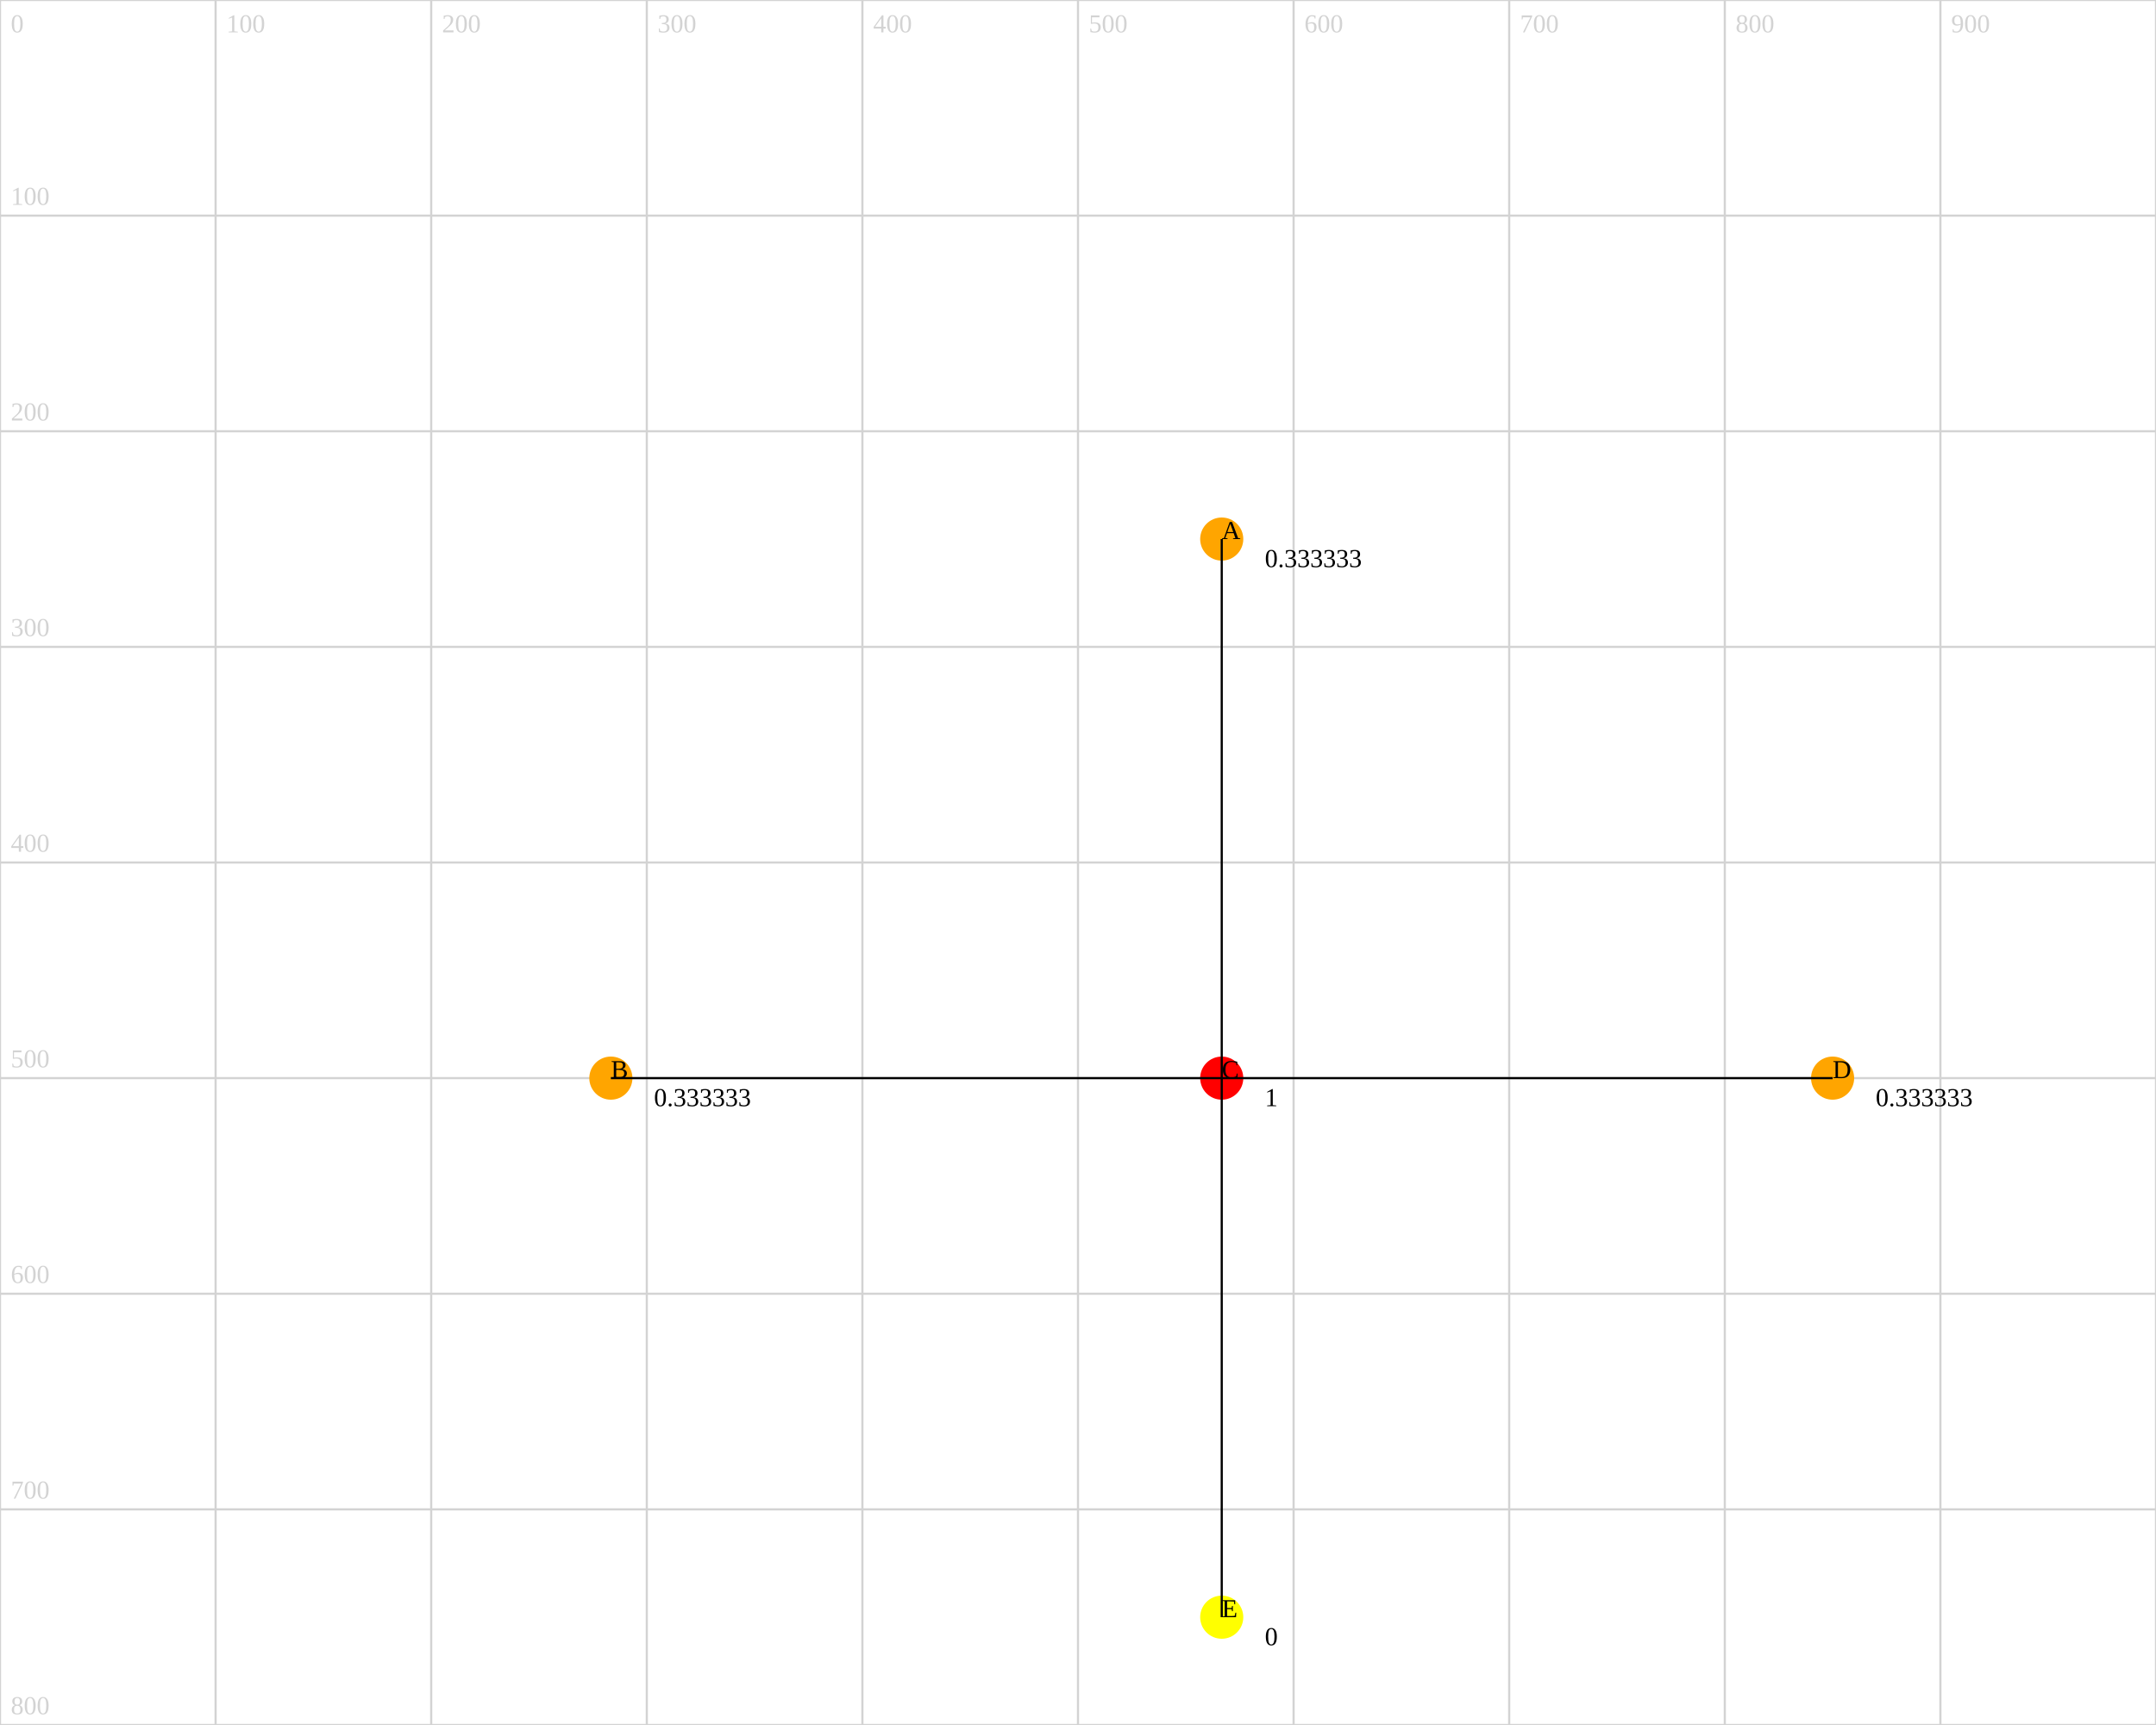
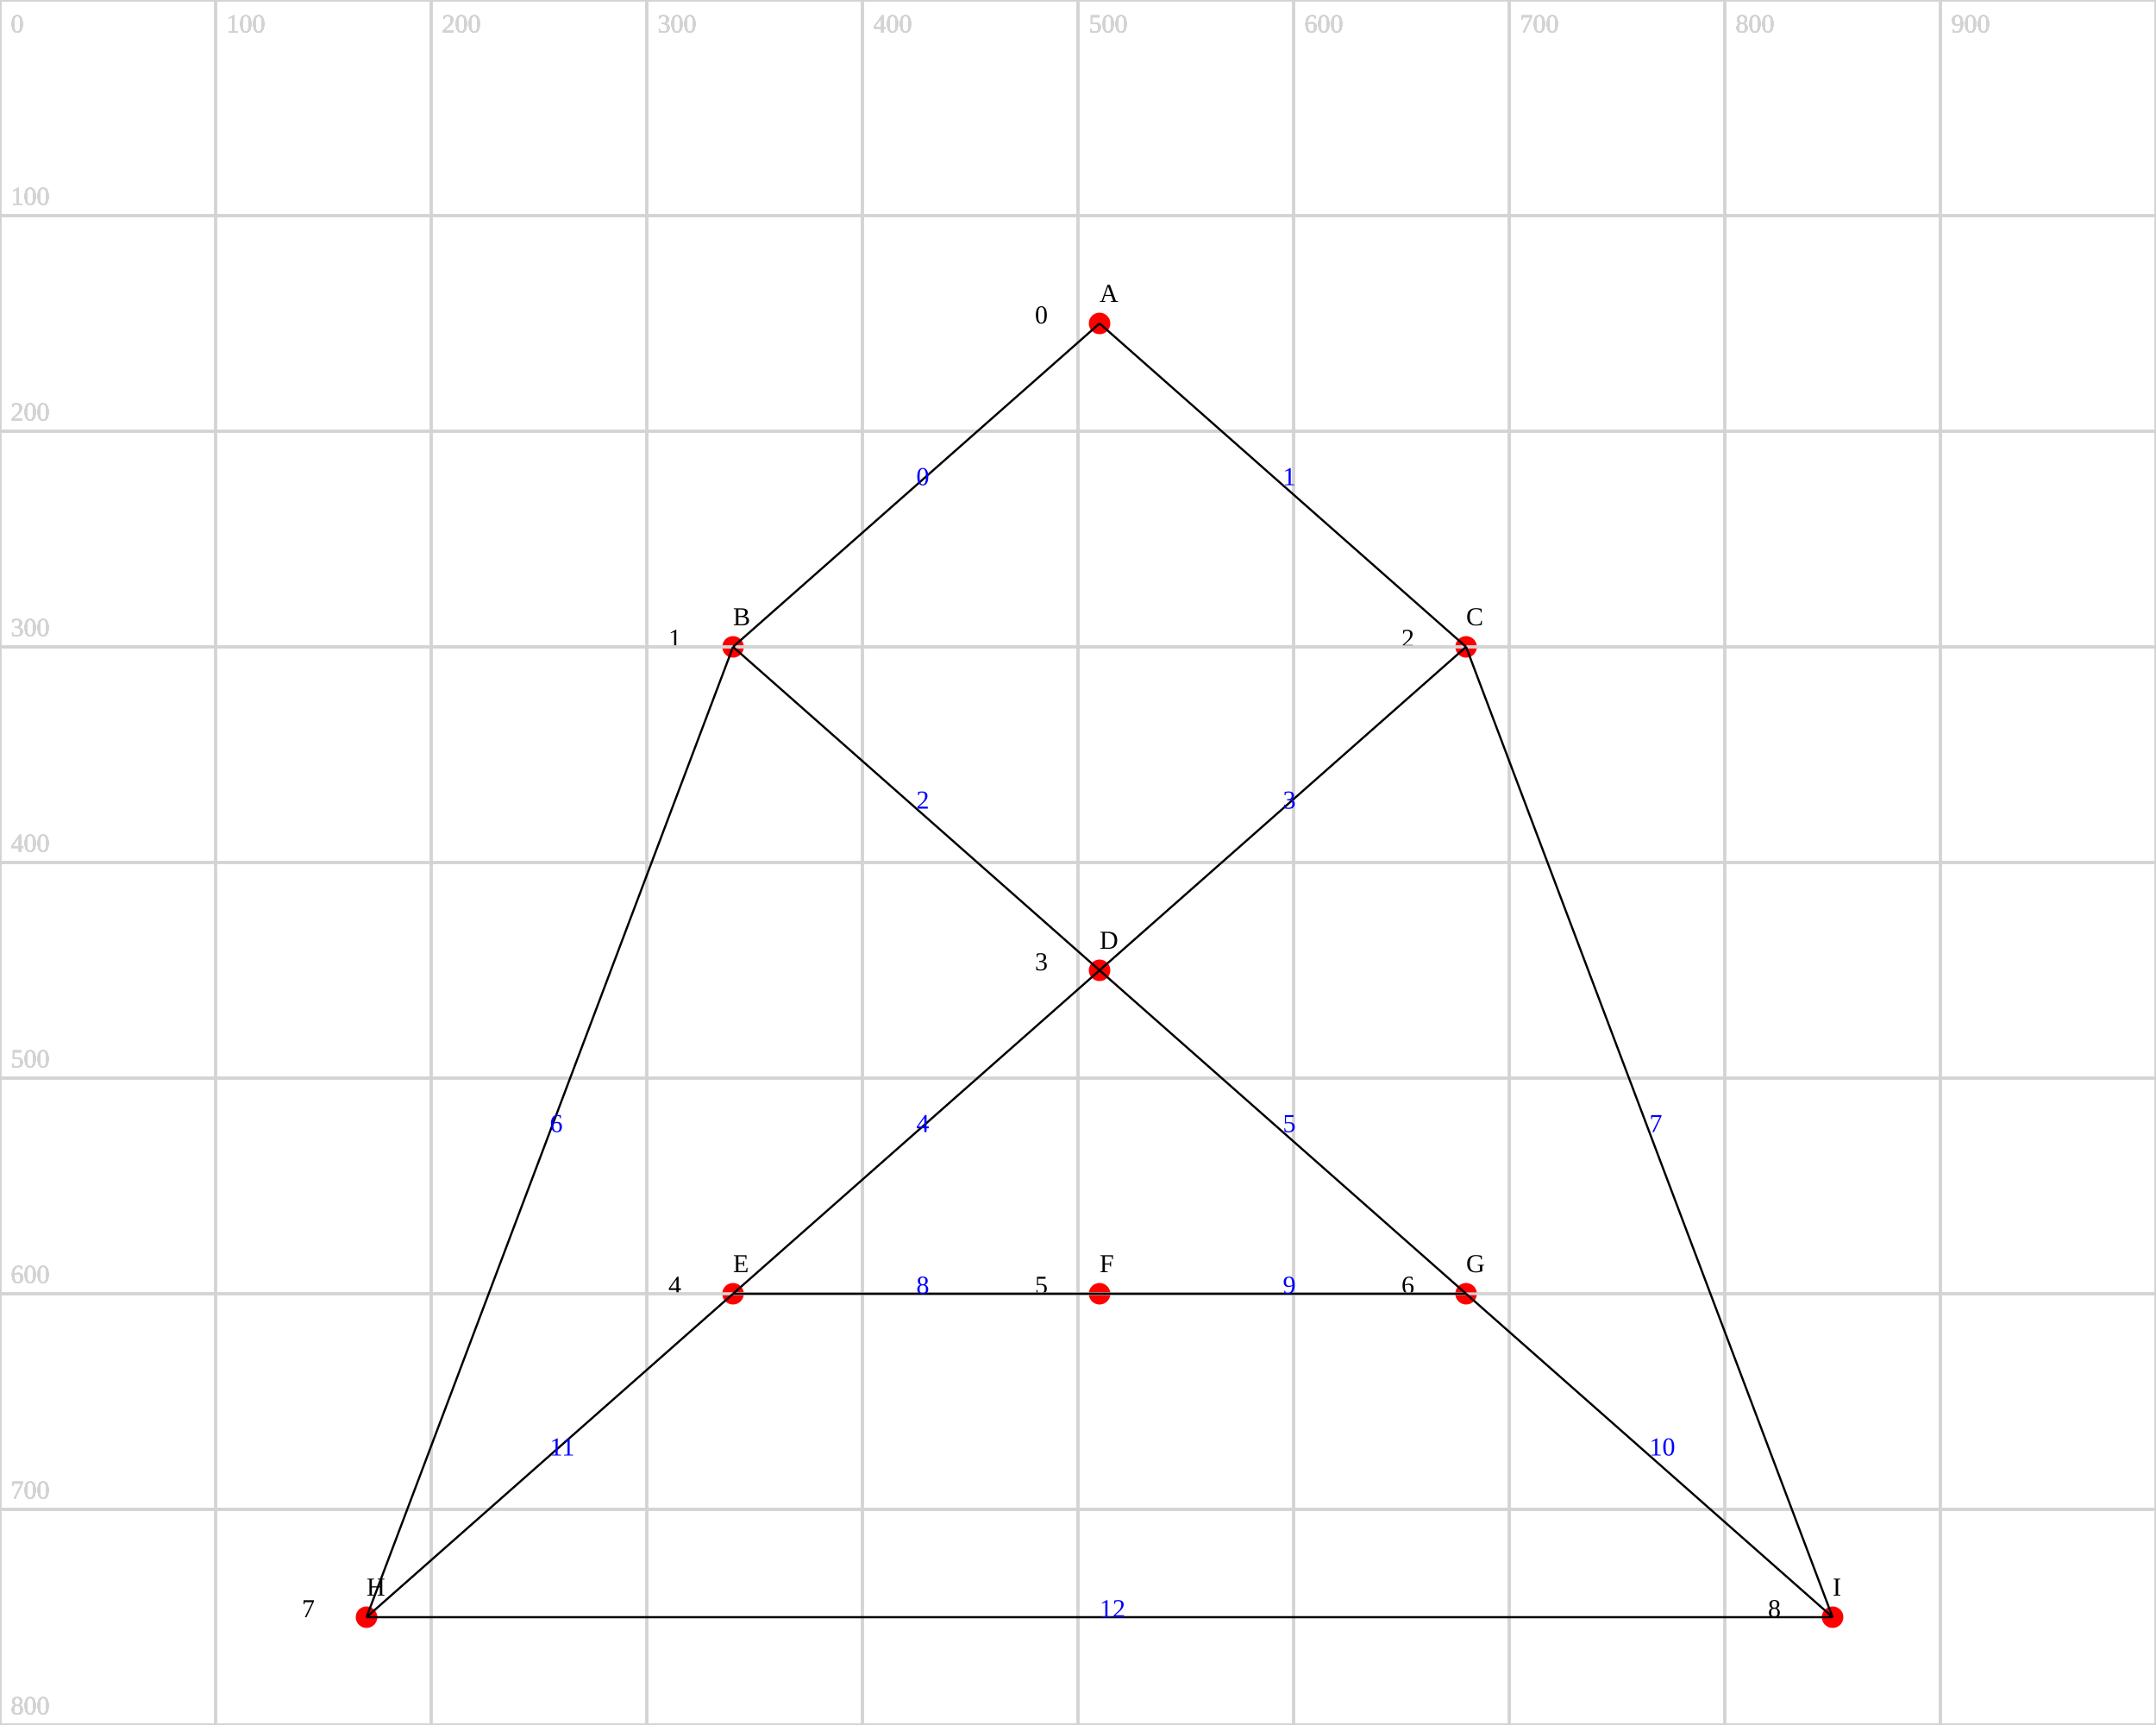
<svg xmlns="http://www.w3.org/2000/svg" version="1.1" width="1000" height="800">
-   <line x1="0" y1="0" x2="1000" y2="0" stroke="lightgrey" />
-   <text x="5" y="-5" fill="lightgrey">0</text>
-   <line x1="0" y1="100" x2="1000" y2="100" stroke="lightgrey" />
-   <text x="5" y="95" fill="lightgrey">100</text>
-   <line x1="0" y1="200" x2="1000" y2="200" stroke="lightgrey" />
-   <text x="5" y="195" fill="lightgrey">200</text>
-   <line x1="0" y1="300" x2="1000" y2="300" stroke="lightgrey" />
-   <text x="5" y="295" fill="lightgrey">300</text>
-   <line x1="0" y1="400" x2="1000" y2="400" stroke="lightgrey" />
-   <text x="5" y="395" fill="lightgrey">400</text>
-   <line x1="0" y1="500" x2="1000" y2="500" stroke="lightgrey" />
-   <text x="5" y="495" fill="lightgrey">500</text>
-   <line x1="0" y1="600" x2="1000" y2="600" stroke="lightgrey" />
-   <text x="5" y="595" fill="lightgrey">600</text>
-   <line x1="0" y1="700" x2="1000" y2="700" stroke="lightgrey" />
-   <text x="5" y="695" fill="lightgrey">700</text>
-   <line x1="0" y1="800" x2="1000" y2="800" stroke="lightgrey" />
-   <text x="5" y="795" fill="lightgrey">800</text>
-   <line x1="0" y1="0" x2="0" y2="800" stroke="lightgrey" />
-   <text x="5" y="15" fill="lightgrey">0</text>
-   <line x1="100" y1="0" x2="100" y2="800" stroke="lightgrey" />
-   <text x="105" y="15" fill="lightgrey">100</text>
-   <line x1="200" y1="0" x2="200" y2="800" stroke="lightgrey" />
-   <text x="205" y="15" fill="lightgrey">200</text>
-   <line x1="300" y1="0" x2="300" y2="800" stroke="lightgrey" />
-   <text x="305" y="15" fill="lightgrey">300</text>
-   <line x1="400" y1="0" x2="400" y2="800" stroke="lightgrey" />
-   <text x="405" y="15" fill="lightgrey">400</text>
-   <line x1="500" y1="0" x2="500" y2="800" stroke="lightgrey" />
-   <text x="505" y="15" fill="lightgrey">500</text>
-   <line x1="600" y1="0" x2="600" y2="800" stroke="lightgrey" />
-   <text x="605" y="15" fill="lightgrey">600</text>
-   <line x1="700" y1="0" x2="700" y2="800" stroke="lightgrey" />
-   <text x="705" y="15" fill="lightgrey">700</text>
-   <line x1="800" y1="0" x2="800" y2="800" stroke="lightgrey" />
-   <text x="805" y="15" fill="lightgrey">800</text>
-   <line x1="900" y1="0" x2="900" y2="800" stroke="lightgrey" />
-   <text x="905" y="15" fill="lightgrey">900</text>
-   <line x1="1000" y1="0" x2="1000" y2="800" stroke="lightgrey" />
-   <text x="1005" y="15" fill="lightgrey">1000</text>
-   <circle cx="566.667" cy="250" r="10" fill="orange" />
-   <text x="586.667" y="263" fill="black">0.333333</text>
-   <circle cx="283.333" cy="500" r="10" fill="orange" />
-   <text x="303.333" y="513" fill="black">0.333333</text>
-   <circle cx="566.667" cy="500" r="10" fill="red" />
-   <text x="586.667" y="513" fill="black">1</text>
-   <circle cx="850" cy="500" r="10" fill="orange" />
-   <text x="870" y="513" fill="black">0.333333</text>
-   <circle cx="566.667" cy="750" r="10" fill="yellow" />
-   <text x="586.667" y="763" fill="black">0</text>
-   <text x="566.667" y="250" fill="black">A</text>
-   <text x="283.333" y="500" fill="black">B</text>
-   <text x="566.667" y="500" fill="black">C</text>
-   <text x="850" y="500" fill="black">D</text>
-   <text x="566.667" y="750" fill="black">E</text>
-   <line x1="566.667" y1="250" x2="566.667" y2="500" stroke="black" />
-   <line x1="283.333" y1="500" x2="566.667" y2="500" stroke="black" />
-   <line x1="566.667" y1="500" x2="850" y2="500" stroke="black" />
-   <line x1="566.667" y1="500" x2="566.667" y2="750" stroke="black" />
+   <circle cx="510" cy="150" r="5" fill="red" />
+   <text x="510" y="140" fill="black">A</text>
+   <text x="480" y="150" fill="black">0</text>
+   <line x1="0" y1="0" x2="1000" y2="0" stroke="lightgrey" />
+   <text x="5" y="-5" fill="lightgrey">0</text>
+   <line x1="0" y1="100" x2="1000" y2="100" stroke="lightgrey" />
+   <text x="5" y="95" fill="lightgrey">100</text>
+   <line x1="0" y1="200" x2="1000" y2="200" stroke="lightgrey" />
+   <text x="5" y="195" fill="lightgrey">200</text>
+   <line x1="0" y1="300" x2="1000" y2="300" stroke="lightgrey" />
+   <text x="5" y="295" fill="lightgrey">300</text>
+   <line x1="0" y1="400" x2="1000" y2="400" stroke="lightgrey" />
+   <text x="5" y="395" fill="lightgrey">400</text>
+   <line x1="0" y1="500" x2="1000" y2="500" stroke="lightgrey" />
+   <text x="5" y="495" fill="lightgrey">500</text>
+   <line x1="0" y1="600" x2="1000" y2="600" stroke="lightgrey" />
+   <text x="5" y="595" fill="lightgrey">600</text>
+   <line x1="0" y1="700" x2="1000" y2="700" stroke="lightgrey" />
+   <text x="5" y="695" fill="lightgrey">700</text>
+   <line x1="0" y1="800" x2="1000" y2="800" stroke="lightgrey" />
+   <text x="5" y="795" fill="lightgrey">800</text>
+   <line x1="0" y1="0" x2="0" y2="800" stroke="lightgrey" />
+   <text x="5" y="15" fill="lightgrey">0</text>
+   <line x1="100" y1="0" x2="100" y2="800" stroke="lightgrey" />
+   <text x="105" y="15" fill="lightgrey">100</text>
+   <line x1="200" y1="0" x2="200" y2="800" stroke="lightgrey" />
+   <text x="205" y="15" fill="lightgrey">200</text>
+   <line x1="300" y1="0" x2="300" y2="800" stroke="lightgrey" />
+   <text x="305" y="15" fill="lightgrey">300</text>
+   <line x1="400" y1="0" x2="400" y2="800" stroke="lightgrey" />
+   <text x="405" y="15" fill="lightgrey">400</text>
+   <line x1="500" y1="0" x2="500" y2="800" stroke="lightgrey" />
+   <text x="505" y="15" fill="lightgrey">500</text>
+   <line x1="600" y1="0" x2="600" y2="800" stroke="lightgrey" />
+   <text x="605" y="15" fill="lightgrey">600</text>
+   <line x1="700" y1="0" x2="700" y2="800" stroke="lightgrey" />
+   <text x="705" y="15" fill="lightgrey">700</text>
+   <line x1="800" y1="0" x2="800" y2="800" stroke="lightgrey" />
+   <text x="805" y="15" fill="lightgrey">800</text>
+   <line x1="900" y1="0" x2="900" y2="800" stroke="lightgrey" />
+   <text x="905" y="15" fill="lightgrey">900</text>
+   <line x1="1000" y1="0" x2="1000" y2="800" stroke="lightgrey" />
+   <text x="1005" y="15" fill="lightgrey">1000</text>
+   <circle cx="340" cy="300" r="5" fill="red" />
+   <text x="340" y="290" fill="black">B</text>
+   <text x="310" y="300" fill="black">1</text>
+   <line x1="0" y1="0" x2="1000" y2="0" stroke="lightgrey" />
+   <text x="5" y="-5" fill="lightgrey">0</text>
+   <line x1="0" y1="100" x2="1000" y2="100" stroke="lightgrey" />
+   <text x="5" y="95" fill="lightgrey">100</text>
+   <line x1="0" y1="200" x2="1000" y2="200" stroke="lightgrey" />
+   <text x="5" y="195" fill="lightgrey">200</text>
+   <line x1="0" y1="300" x2="1000" y2="300" stroke="lightgrey" />
+   <text x="5" y="295" fill="lightgrey">300</text>
+   <line x1="0" y1="400" x2="1000" y2="400" stroke="lightgrey" />
+   <text x="5" y="395" fill="lightgrey">400</text>
+   <line x1="0" y1="500" x2="1000" y2="500" stroke="lightgrey" />
+   <text x="5" y="495" fill="lightgrey">500</text>
+   <line x1="0" y1="600" x2="1000" y2="600" stroke="lightgrey" />
+   <text x="5" y="595" fill="lightgrey">600</text>
+   <line x1="0" y1="700" x2="1000" y2="700" stroke="lightgrey" />
+   <text x="5" y="695" fill="lightgrey">700</text>
+   <line x1="0" y1="800" x2="1000" y2="800" stroke="lightgrey" />
+   <text x="5" y="795" fill="lightgrey">800</text>
+   <line x1="0" y1="0" x2="0" y2="800" stroke="lightgrey" />
+   <text x="5" y="15" fill="lightgrey">0</text>
+   <line x1="100" y1="0" x2="100" y2="800" stroke="lightgrey" />
+   <text x="105" y="15" fill="lightgrey">100</text>
+   <line x1="200" y1="0" x2="200" y2="800" stroke="lightgrey" />
+   <text x="205" y="15" fill="lightgrey">200</text>
+   <line x1="300" y1="0" x2="300" y2="800" stroke="lightgrey" />
+   <text x="305" y="15" fill="lightgrey">300</text>
+   <line x1="400" y1="0" x2="400" y2="800" stroke="lightgrey" />
+   <text x="405" y="15" fill="lightgrey">400</text>
+   <line x1="500" y1="0" x2="500" y2="800" stroke="lightgrey" />
+   <text x="505" y="15" fill="lightgrey">500</text>
+   <line x1="600" y1="0" x2="600" y2="800" stroke="lightgrey" />
+   <text x="605" y="15" fill="lightgrey">600</text>
+   <line x1="700" y1="0" x2="700" y2="800" stroke="lightgrey" />
+   <text x="705" y="15" fill="lightgrey">700</text>
+   <line x1="800" y1="0" x2="800" y2="800" stroke="lightgrey" />
+   <text x="805" y="15" fill="lightgrey">800</text>
+   <line x1="900" y1="0" x2="900" y2="800" stroke="lightgrey" />
+   <text x="905" y="15" fill="lightgrey">900</text>
+   <line x1="1000" y1="0" x2="1000" y2="800" stroke="lightgrey" />
+   <text x="1005" y="15" fill="lightgrey">1000</text>
+   <circle cx="680" cy="300" r="5" fill="red" />
+   <text x="680" y="290" fill="black">C</text>
+   <text x="650" y="300" fill="black">2</text>
+   <line x1="0" y1="0" x2="1000" y2="0" stroke="lightgrey" />
+   <text x="5" y="-5" fill="lightgrey">0</text>
+   <line x1="0" y1="100" x2="1000" y2="100" stroke="lightgrey" />
+   <text x="5" y="95" fill="lightgrey">100</text>
+   <line x1="0" y1="200" x2="1000" y2="200" stroke="lightgrey" />
+   <text x="5" y="195" fill="lightgrey">200</text>
+   <line x1="0" y1="300" x2="1000" y2="300" stroke="lightgrey" />
+   <text x="5" y="295" fill="lightgrey">300</text>
+   <line x1="0" y1="400" x2="1000" y2="400" stroke="lightgrey" />
+   <text x="5" y="395" fill="lightgrey">400</text>
+   <line x1="0" y1="500" x2="1000" y2="500" stroke="lightgrey" />
+   <text x="5" y="495" fill="lightgrey">500</text>
+   <line x1="0" y1="600" x2="1000" y2="600" stroke="lightgrey" />
+   <text x="5" y="595" fill="lightgrey">600</text>
+   <line x1="0" y1="700" x2="1000" y2="700" stroke="lightgrey" />
+   <text x="5" y="695" fill="lightgrey">700</text>
+   <line x1="0" y1="800" x2="1000" y2="800" stroke="lightgrey" />
+   <text x="5" y="795" fill="lightgrey">800</text>
+   <line x1="0" y1="0" x2="0" y2="800" stroke="lightgrey" />
+   <text x="5" y="15" fill="lightgrey">0</text>
+   <line x1="100" y1="0" x2="100" y2="800" stroke="lightgrey" />
+   <text x="105" y="15" fill="lightgrey">100</text>
+   <line x1="200" y1="0" x2="200" y2="800" stroke="lightgrey" />
+   <text x="205" y="15" fill="lightgrey">200</text>
+   <line x1="300" y1="0" x2="300" y2="800" stroke="lightgrey" />
+   <text x="305" y="15" fill="lightgrey">300</text>
+   <line x1="400" y1="0" x2="400" y2="800" stroke="lightgrey" />
+   <text x="405" y="15" fill="lightgrey">400</text>
+   <line x1="500" y1="0" x2="500" y2="800" stroke="lightgrey" />
+   <text x="505" y="15" fill="lightgrey">500</text>
+   <line x1="600" y1="0" x2="600" y2="800" stroke="lightgrey" />
+   <text x="605" y="15" fill="lightgrey">600</text>
+   <line x1="700" y1="0" x2="700" y2="800" stroke="lightgrey" />
+   <text x="705" y="15" fill="lightgrey">700</text>
+   <line x1="800" y1="0" x2="800" y2="800" stroke="lightgrey" />
+   <text x="805" y="15" fill="lightgrey">800</text>
+   <line x1="900" y1="0" x2="900" y2="800" stroke="lightgrey" />
+   <text x="905" y="15" fill="lightgrey">900</text>
+   <line x1="1000" y1="0" x2="1000" y2="800" stroke="lightgrey" />
+   <text x="1005" y="15" fill="lightgrey">1000</text>
+   <circle cx="510" cy="450" r="5" fill="red" />
+   <text x="510" y="440" fill="black">D</text>
+   <text x="480" y="450" fill="black">3</text>
+   <line x1="0" y1="0" x2="1000" y2="0" stroke="lightgrey" />
+   <text x="5" y="-5" fill="lightgrey">0</text>
+   <line x1="0" y1="100" x2="1000" y2="100" stroke="lightgrey" />
+   <text x="5" y="95" fill="lightgrey">100</text>
+   <line x1="0" y1="200" x2="1000" y2="200" stroke="lightgrey" />
+   <text x="5" y="195" fill="lightgrey">200</text>
+   <line x1="0" y1="300" x2="1000" y2="300" stroke="lightgrey" />
+   <text x="5" y="295" fill="lightgrey">300</text>
+   <line x1="0" y1="400" x2="1000" y2="400" stroke="lightgrey" />
+   <text x="5" y="395" fill="lightgrey">400</text>
+   <line x1="0" y1="500" x2="1000" y2="500" stroke="lightgrey" />
+   <text x="5" y="495" fill="lightgrey">500</text>
+   <line x1="0" y1="600" x2="1000" y2="600" stroke="lightgrey" />
+   <text x="5" y="595" fill="lightgrey">600</text>
+   <line x1="0" y1="700" x2="1000" y2="700" stroke="lightgrey" />
+   <text x="5" y="695" fill="lightgrey">700</text>
+   <line x1="0" y1="800" x2="1000" y2="800" stroke="lightgrey" />
+   <text x="5" y="795" fill="lightgrey">800</text>
+   <line x1="0" y1="0" x2="0" y2="800" stroke="lightgrey" />
+   <text x="5" y="15" fill="lightgrey">0</text>
+   <line x1="100" y1="0" x2="100" y2="800" stroke="lightgrey" />
+   <text x="105" y="15" fill="lightgrey">100</text>
+   <line x1="200" y1="0" x2="200" y2="800" stroke="lightgrey" />
+   <text x="205" y="15" fill="lightgrey">200</text>
+   <line x1="300" y1="0" x2="300" y2="800" stroke="lightgrey" />
+   <text x="305" y="15" fill="lightgrey">300</text>
+   <line x1="400" y1="0" x2="400" y2="800" stroke="lightgrey" />
+   <text x="405" y="15" fill="lightgrey">400</text>
+   <line x1="500" y1="0" x2="500" y2="800" stroke="lightgrey" />
+   <text x="505" y="15" fill="lightgrey">500</text>
+   <line x1="600" y1="0" x2="600" y2="800" stroke="lightgrey" />
+   <text x="605" y="15" fill="lightgrey">600</text>
+   <line x1="700" y1="0" x2="700" y2="800" stroke="lightgrey" />
+   <text x="705" y="15" fill="lightgrey">700</text>
+   <line x1="800" y1="0" x2="800" y2="800" stroke="lightgrey" />
+   <text x="805" y="15" fill="lightgrey">800</text>
+   <line x1="900" y1="0" x2="900" y2="800" stroke="lightgrey" />
+   <text x="905" y="15" fill="lightgrey">900</text>
+   <line x1="1000" y1="0" x2="1000" y2="800" stroke="lightgrey" />
+   <text x="1005" y="15" fill="lightgrey">1000</text>
+   <circle cx="340" cy="600" r="5" fill="red" />
+   <text x="340" y="590" fill="black">E</text>
+   <text x="310" y="600" fill="black">4</text>
+   <line x1="0" y1="0" x2="1000" y2="0" stroke="lightgrey" />
+   <text x="5" y="-5" fill="lightgrey">0</text>
+   <line x1="0" y1="100" x2="1000" y2="100" stroke="lightgrey" />
+   <text x="5" y="95" fill="lightgrey">100</text>
+   <line x1="0" y1="200" x2="1000" y2="200" stroke="lightgrey" />
+   <text x="5" y="195" fill="lightgrey">200</text>
+   <line x1="0" y1="300" x2="1000" y2="300" stroke="lightgrey" />
+   <text x="5" y="295" fill="lightgrey">300</text>
+   <line x1="0" y1="400" x2="1000" y2="400" stroke="lightgrey" />
+   <text x="5" y="395" fill="lightgrey">400</text>
+   <line x1="0" y1="500" x2="1000" y2="500" stroke="lightgrey" />
+   <text x="5" y="495" fill="lightgrey">500</text>
+   <line x1="0" y1="600" x2="1000" y2="600" stroke="lightgrey" />
+   <text x="5" y="595" fill="lightgrey">600</text>
+   <line x1="0" y1="700" x2="1000" y2="700" stroke="lightgrey" />
+   <text x="5" y="695" fill="lightgrey">700</text>
+   <line x1="0" y1="800" x2="1000" y2="800" stroke="lightgrey" />
+   <text x="5" y="795" fill="lightgrey">800</text>
+   <line x1="0" y1="0" x2="0" y2="800" stroke="lightgrey" />
+   <text x="5" y="15" fill="lightgrey">0</text>
+   <line x1="100" y1="0" x2="100" y2="800" stroke="lightgrey" />
+   <text x="105" y="15" fill="lightgrey">100</text>
+   <line x1="200" y1="0" x2="200" y2="800" stroke="lightgrey" />
+   <text x="205" y="15" fill="lightgrey">200</text>
+   <line x1="300" y1="0" x2="300" y2="800" stroke="lightgrey" />
+   <text x="305" y="15" fill="lightgrey">300</text>
+   <line x1="400" y1="0" x2="400" y2="800" stroke="lightgrey" />
+   <text x="405" y="15" fill="lightgrey">400</text>
+   <line x1="500" y1="0" x2="500" y2="800" stroke="lightgrey" />
+   <text x="505" y="15" fill="lightgrey">500</text>
+   <line x1="600" y1="0" x2="600" y2="800" stroke="lightgrey" />
+   <text x="605" y="15" fill="lightgrey">600</text>
+   <line x1="700" y1="0" x2="700" y2="800" stroke="lightgrey" />
+   <text x="705" y="15" fill="lightgrey">700</text>
+   <line x1="800" y1="0" x2="800" y2="800" stroke="lightgrey" />
+   <text x="805" y="15" fill="lightgrey">800</text>
+   <line x1="900" y1="0" x2="900" y2="800" stroke="lightgrey" />
+   <text x="905" y="15" fill="lightgrey">900</text>
+   <line x1="1000" y1="0" x2="1000" y2="800" stroke="lightgrey" />
+   <text x="1005" y="15" fill="lightgrey">1000</text>
+   <circle cx="510" cy="600" r="5" fill="red" />
+   <text x="510" y="590" fill="black">F</text>
+   <text x="480" y="600" fill="black">5</text>
+   <line x1="0" y1="0" x2="1000" y2="0" stroke="lightgrey" />
+   <text x="5" y="-5" fill="lightgrey">0</text>
+   <line x1="0" y1="100" x2="1000" y2="100" stroke="lightgrey" />
+   <text x="5" y="95" fill="lightgrey">100</text>
+   <line x1="0" y1="200" x2="1000" y2="200" stroke="lightgrey" />
+   <text x="5" y="195" fill="lightgrey">200</text>
+   <line x1="0" y1="300" x2="1000" y2="300" stroke="lightgrey" />
+   <text x="5" y="295" fill="lightgrey">300</text>
+   <line x1="0" y1="400" x2="1000" y2="400" stroke="lightgrey" />
+   <text x="5" y="395" fill="lightgrey">400</text>
+   <line x1="0" y1="500" x2="1000" y2="500" stroke="lightgrey" />
+   <text x="5" y="495" fill="lightgrey">500</text>
+   <line x1="0" y1="600" x2="1000" y2="600" stroke="lightgrey" />
+   <text x="5" y="595" fill="lightgrey">600</text>
+   <line x1="0" y1="700" x2="1000" y2="700" stroke="lightgrey" />
+   <text x="5" y="695" fill="lightgrey">700</text>
+   <line x1="0" y1="800" x2="1000" y2="800" stroke="lightgrey" />
+   <text x="5" y="795" fill="lightgrey">800</text>
+   <line x1="0" y1="0" x2="0" y2="800" stroke="lightgrey" />
+   <text x="5" y="15" fill="lightgrey">0</text>
+   <line x1="100" y1="0" x2="100" y2="800" stroke="lightgrey" />
+   <text x="105" y="15" fill="lightgrey">100</text>
+   <line x1="200" y1="0" x2="200" y2="800" stroke="lightgrey" />
+   <text x="205" y="15" fill="lightgrey">200</text>
+   <line x1="300" y1="0" x2="300" y2="800" stroke="lightgrey" />
+   <text x="305" y="15" fill="lightgrey">300</text>
+   <line x1="400" y1="0" x2="400" y2="800" stroke="lightgrey" />
+   <text x="405" y="15" fill="lightgrey">400</text>
+   <line x1="500" y1="0" x2="500" y2="800" stroke="lightgrey" />
+   <text x="505" y="15" fill="lightgrey">500</text>
+   <line x1="600" y1="0" x2="600" y2="800" stroke="lightgrey" />
+   <text x="605" y="15" fill="lightgrey">600</text>
+   <line x1="700" y1="0" x2="700" y2="800" stroke="lightgrey" />
+   <text x="705" y="15" fill="lightgrey">700</text>
+   <line x1="800" y1="0" x2="800" y2="800" stroke="lightgrey" />
+   <text x="805" y="15" fill="lightgrey">800</text>
+   <line x1="900" y1="0" x2="900" y2="800" stroke="lightgrey" />
+   <text x="905" y="15" fill="lightgrey">900</text>
+   <line x1="1000" y1="0" x2="1000" y2="800" stroke="lightgrey" />
+   <text x="1005" y="15" fill="lightgrey">1000</text>
+   <circle cx="680" cy="600" r="5" fill="red" />
+   <text x="680" y="590" fill="black">G</text>
+   <text x="650" y="600" fill="black">6</text>
+   <line x1="0" y1="0" x2="1000" y2="0" stroke="lightgrey" />
+   <text x="5" y="-5" fill="lightgrey">0</text>
+   <line x1="0" y1="100" x2="1000" y2="100" stroke="lightgrey" />
+   <text x="5" y="95" fill="lightgrey">100</text>
+   <line x1="0" y1="200" x2="1000" y2="200" stroke="lightgrey" />
+   <text x="5" y="195" fill="lightgrey">200</text>
+   <line x1="0" y1="300" x2="1000" y2="300" stroke="lightgrey" />
+   <text x="5" y="295" fill="lightgrey">300</text>
+   <line x1="0" y1="400" x2="1000" y2="400" stroke="lightgrey" />
+   <text x="5" y="395" fill="lightgrey">400</text>
+   <line x1="0" y1="500" x2="1000" y2="500" stroke="lightgrey" />
+   <text x="5" y="495" fill="lightgrey">500</text>
+   <line x1="0" y1="600" x2="1000" y2="600" stroke="lightgrey" />
+   <text x="5" y="595" fill="lightgrey">600</text>
+   <line x1="0" y1="700" x2="1000" y2="700" stroke="lightgrey" />
+   <text x="5" y="695" fill="lightgrey">700</text>
+   <line x1="0" y1="800" x2="1000" y2="800" stroke="lightgrey" />
+   <text x="5" y="795" fill="lightgrey">800</text>
+   <line x1="0" y1="0" x2="0" y2="800" stroke="lightgrey" />
+   <text x="5" y="15" fill="lightgrey">0</text>
+   <line x1="100" y1="0" x2="100" y2="800" stroke="lightgrey" />
+   <text x="105" y="15" fill="lightgrey">100</text>
+   <line x1="200" y1="0" x2="200" y2="800" stroke="lightgrey" />
+   <text x="205" y="15" fill="lightgrey">200</text>
+   <line x1="300" y1="0" x2="300" y2="800" stroke="lightgrey" />
+   <text x="305" y="15" fill="lightgrey">300</text>
+   <line x1="400" y1="0" x2="400" y2="800" stroke="lightgrey" />
+   <text x="405" y="15" fill="lightgrey">400</text>
+   <line x1="500" y1="0" x2="500" y2="800" stroke="lightgrey" />
+   <text x="505" y="15" fill="lightgrey">500</text>
+   <line x1="600" y1="0" x2="600" y2="800" stroke="lightgrey" />
+   <text x="605" y="15" fill="lightgrey">600</text>
+   <line x1="700" y1="0" x2="700" y2="800" stroke="lightgrey" />
+   <text x="705" y="15" fill="lightgrey">700</text>
+   <line x1="800" y1="0" x2="800" y2="800" stroke="lightgrey" />
+   <text x="805" y="15" fill="lightgrey">800</text>
+   <line x1="900" y1="0" x2="900" y2="800" stroke="lightgrey" />
+   <text x="905" y="15" fill="lightgrey">900</text>
+   <line x1="1000" y1="0" x2="1000" y2="800" stroke="lightgrey" />
+   <text x="1005" y="15" fill="lightgrey">1000</text>
+   <circle cx="170" cy="750" r="5" fill="red" />
+   <text x="170" y="740" fill="black">H</text>
+   <text x="140" y="750" fill="black">7</text>
+   <line x1="0" y1="0" x2="1000" y2="0" stroke="lightgrey" />
+   <text x="5" y="-5" fill="lightgrey">0</text>
+   <line x1="0" y1="100" x2="1000" y2="100" stroke="lightgrey" />
+   <text x="5" y="95" fill="lightgrey">100</text>
+   <line x1="0" y1="200" x2="1000" y2="200" stroke="lightgrey" />
+   <text x="5" y="195" fill="lightgrey">200</text>
+   <line x1="0" y1="300" x2="1000" y2="300" stroke="lightgrey" />
+   <text x="5" y="295" fill="lightgrey">300</text>
+   <line x1="0" y1="400" x2="1000" y2="400" stroke="lightgrey" />
+   <text x="5" y="395" fill="lightgrey">400</text>
+   <line x1="0" y1="500" x2="1000" y2="500" stroke="lightgrey" />
+   <text x="5" y="495" fill="lightgrey">500</text>
+   <line x1="0" y1="600" x2="1000" y2="600" stroke="lightgrey" />
+   <text x="5" y="595" fill="lightgrey">600</text>
+   <line x1="0" y1="700" x2="1000" y2="700" stroke="lightgrey" />
+   <text x="5" y="695" fill="lightgrey">700</text>
+   <line x1="0" y1="800" x2="1000" y2="800" stroke="lightgrey" />
+   <text x="5" y="795" fill="lightgrey">800</text>
+   <line x1="0" y1="0" x2="0" y2="800" stroke="lightgrey" />
+   <text x="5" y="15" fill="lightgrey">0</text>
+   <line x1="100" y1="0" x2="100" y2="800" stroke="lightgrey" />
+   <text x="105" y="15" fill="lightgrey">100</text>
+   <line x1="200" y1="0" x2="200" y2="800" stroke="lightgrey" />
+   <text x="205" y="15" fill="lightgrey">200</text>
+   <line x1="300" y1="0" x2="300" y2="800" stroke="lightgrey" />
+   <text x="305" y="15" fill="lightgrey">300</text>
+   <line x1="400" y1="0" x2="400" y2="800" stroke="lightgrey" />
+   <text x="405" y="15" fill="lightgrey">400</text>
+   <line x1="500" y1="0" x2="500" y2="800" stroke="lightgrey" />
+   <text x="505" y="15" fill="lightgrey">500</text>
+   <line x1="600" y1="0" x2="600" y2="800" stroke="lightgrey" />
+   <text x="605" y="15" fill="lightgrey">600</text>
+   <line x1="700" y1="0" x2="700" y2="800" stroke="lightgrey" />
+   <text x="705" y="15" fill="lightgrey">700</text>
+   <line x1="800" y1="0" x2="800" y2="800" stroke="lightgrey" />
+   <text x="805" y="15" fill="lightgrey">800</text>
+   <line x1="900" y1="0" x2="900" y2="800" stroke="lightgrey" />
+   <text x="905" y="15" fill="lightgrey">900</text>
+   <line x1="1000" y1="0" x2="1000" y2="800" stroke="lightgrey" />
+   <text x="1005" y="15" fill="lightgrey">1000</text>
+   <circle cx="850" cy="750" r="5" fill="red" />
+   <text x="850" y="740" fill="black">I</text>
+   <text x="820" y="750" fill="black">8</text>
+   <line x1="0" y1="0" x2="1000" y2="0" stroke="lightgrey" />
+   <text x="5" y="-5" fill="lightgrey">0</text>
+   <line x1="0" y1="100" x2="1000" y2="100" stroke="lightgrey" />
+   <text x="5" y="95" fill="lightgrey">100</text>
+   <line x1="0" y1="200" x2="1000" y2="200" stroke="lightgrey" />
+   <text x="5" y="195" fill="lightgrey">200</text>
+   <line x1="0" y1="300" x2="1000" y2="300" stroke="lightgrey" />
+   <text x="5" y="295" fill="lightgrey">300</text>
+   <line x1="0" y1="400" x2="1000" y2="400" stroke="lightgrey" />
+   <text x="5" y="395" fill="lightgrey">400</text>
+   <line x1="0" y1="500" x2="1000" y2="500" stroke="lightgrey" />
+   <text x="5" y="495" fill="lightgrey">500</text>
+   <line x1="0" y1="600" x2="1000" y2="600" stroke="lightgrey" />
+   <text x="5" y="595" fill="lightgrey">600</text>
+   <line x1="0" y1="700" x2="1000" y2="700" stroke="lightgrey" />
+   <text x="5" y="695" fill="lightgrey">700</text>
+   <line x1="0" y1="800" x2="1000" y2="800" stroke="lightgrey" />
+   <text x="5" y="795" fill="lightgrey">800</text>
+   <line x1="0" y1="0" x2="0" y2="800" stroke="lightgrey" />
+   <text x="5" y="15" fill="lightgrey">0</text>
+   <line x1="100" y1="0" x2="100" y2="800" stroke="lightgrey" />
+   <text x="105" y="15" fill="lightgrey">100</text>
+   <line x1="200" y1="0" x2="200" y2="800" stroke="lightgrey" />
+   <text x="205" y="15" fill="lightgrey">200</text>
+   <line x1="300" y1="0" x2="300" y2="800" stroke="lightgrey" />
+   <text x="305" y="15" fill="lightgrey">300</text>
+   <line x1="400" y1="0" x2="400" y2="800" stroke="lightgrey" />
+   <text x="405" y="15" fill="lightgrey">400</text>
+   <line x1="500" y1="0" x2="500" y2="800" stroke="lightgrey" />
+   <text x="505" y="15" fill="lightgrey">500</text>
+   <line x1="600" y1="0" x2="600" y2="800" stroke="lightgrey" />
+   <text x="605" y="15" fill="lightgrey">600</text>
+   <line x1="700" y1="0" x2="700" y2="800" stroke="lightgrey" />
+   <text x="705" y="15" fill="lightgrey">700</text>
+   <line x1="800" y1="0" x2="800" y2="800" stroke="lightgrey" />
+   <text x="805" y="15" fill="lightgrey">800</text>
+   <line x1="900" y1="0" x2="900" y2="800" stroke="lightgrey" />
+   <text x="905" y="15" fill="lightgrey">900</text>
+   <line x1="1000" y1="0" x2="1000" y2="800" stroke="lightgrey" />
+   <text x="1005" y="15" fill="lightgrey">1000</text>
+   <line x1="510" y1="150" x2="340" y2="300" stroke="black" />
+   <text x="425" y="225" fill="blue">0</text>
+   <line x1="510" y1="150" x2="680" y2="300" stroke="black" />
+   <text x="595" y="225" fill="blue">1</text>
+   <line x1="340" y1="300" x2="510" y2="450" stroke="black" />
+   <text x="425" y="375" fill="blue">2</text>
+   <line x1="680" y1="300" x2="510" y2="450" stroke="black" />
+   <text x="595" y="375" fill="blue">3</text>
+   <line x1="510" y1="450" x2="340" y2="600" stroke="black" />
+   <text x="425" y="525" fill="blue">4</text>
+   <line x1="510" y1="450" x2="680" y2="600" stroke="black" />
+   <text x="595" y="525" fill="blue">5</text>
+   <line x1="340" y1="300" x2="170" y2="750" stroke="black" />
+   <text x="255" y="525" fill="blue">6</text>
+   <line x1="680" y1="300" x2="850" y2="750" stroke="black" />
+   <text x="765" y="525" fill="blue">7</text>
+   <line x1="340" y1="600" x2="510" y2="600" stroke="black" />
+   <text x="425" y="600" fill="blue">8</text>
+   <line x1="510" y1="600" x2="680" y2="600" stroke="black" />
+   <text x="595" y="600" fill="blue">9</text>
+   <line x1="680" y1="600" x2="850" y2="750" stroke="black" />
+   <text x="765" y="675" fill="blue">10</text>
+   <line x1="340" y1="600" x2="170" y2="750" stroke="black" />
+   <text x="255" y="675" fill="blue">11</text>
+   <line x1="170" y1="750" x2="850" y2="750" stroke="black" />
+   <text x="510" y="750" fill="blue">12</text>
  <defs>
    <radialGradient id="redball" cx="30%" cy="30%" r="100%" fx="30%" fy="30%">
      <stop offset="0%" style="stop-color:rgb(255,250,250)" />
      <stop offset="3%" style="stop-color:rgb(255,250,250)" />
      <stop offset="7%" style="stop-color:rgb(255,160,160)" />
      <stop offset="70%" style="stop-color:rgb(255,0,0)" />
      <stop offset="100%" style="stop-color:rgb(255,0,0)" />
    </radialGradient>
    <radialGradient id="greenball" cx="30%" cy="30%" r="100%" fx="30%" fy="30%">
      <stop offset="0%" style="stop-color:rgb(250,255,250)" />
      <stop offset="3%" style="stop-color:rgb(250,255,250)" />
      <stop offset="7%" style="stop-color:rgb(160,255,160)" />
      <stop offset="70%" style="stop-color:rgb(0,255,0)" />
      <stop offset="100%" style="stop-color:rgb(0,255,0)" />
    </radialGradient>
    <radialGradient id="blueball" cx="30%" cy="30%" r="100%" fx="30%" fy="30%">
      <stop offset="0%" style="stop-color:rgb(250,250,255)" />
      <stop offset="3%" style="stop-color:rgb(250,250,255)" />
      <stop offset="7%" style="stop-color:rgb(160,160,255)" />
      <stop offset="70%" style="stop-color:rgb(0,0,255)" />
      <stop offset="100%" style="stop-color:rgb(0,255,0)" />
    </radialGradient>
    <radialGradient id="yellowball" cx="30%" cy="30%" r="100%" fx="30%" fy="30%">
      <stop offset="0%" style="stop-color:rgb(255,255,250)" />
      <stop offset="3%" style="stop-color:rgb(255,255,250)" />
      <stop offset="7%" style="stop-color:rgb(255,255,160)" />
      <stop offset="70%" style="stop-color:rgb(255,255,0)" />
      <stop offset="100%" style="stop-color:rgb(255,255,0)" />
    </radialGradient>
    <radialGradient id="greyball" cx="30%" cy="30%" r="100%" fx="30%" fy="30%">
      <stop offset="0%" style="stop-color:rgb(250,250,250)" />
      <stop offset="3%" style="stop-color:rgb(250,250,250)" />
      <stop offset="7%" style="stop-color:rgb(160,160,160)" />
      <stop offset="70%" style="stop-color:rgb(100,100,100)" />
      <stop offset="100%" style="stop-color:rgb(100,100,100)" />
    </radialGradient>
  </defs>
</svg>
